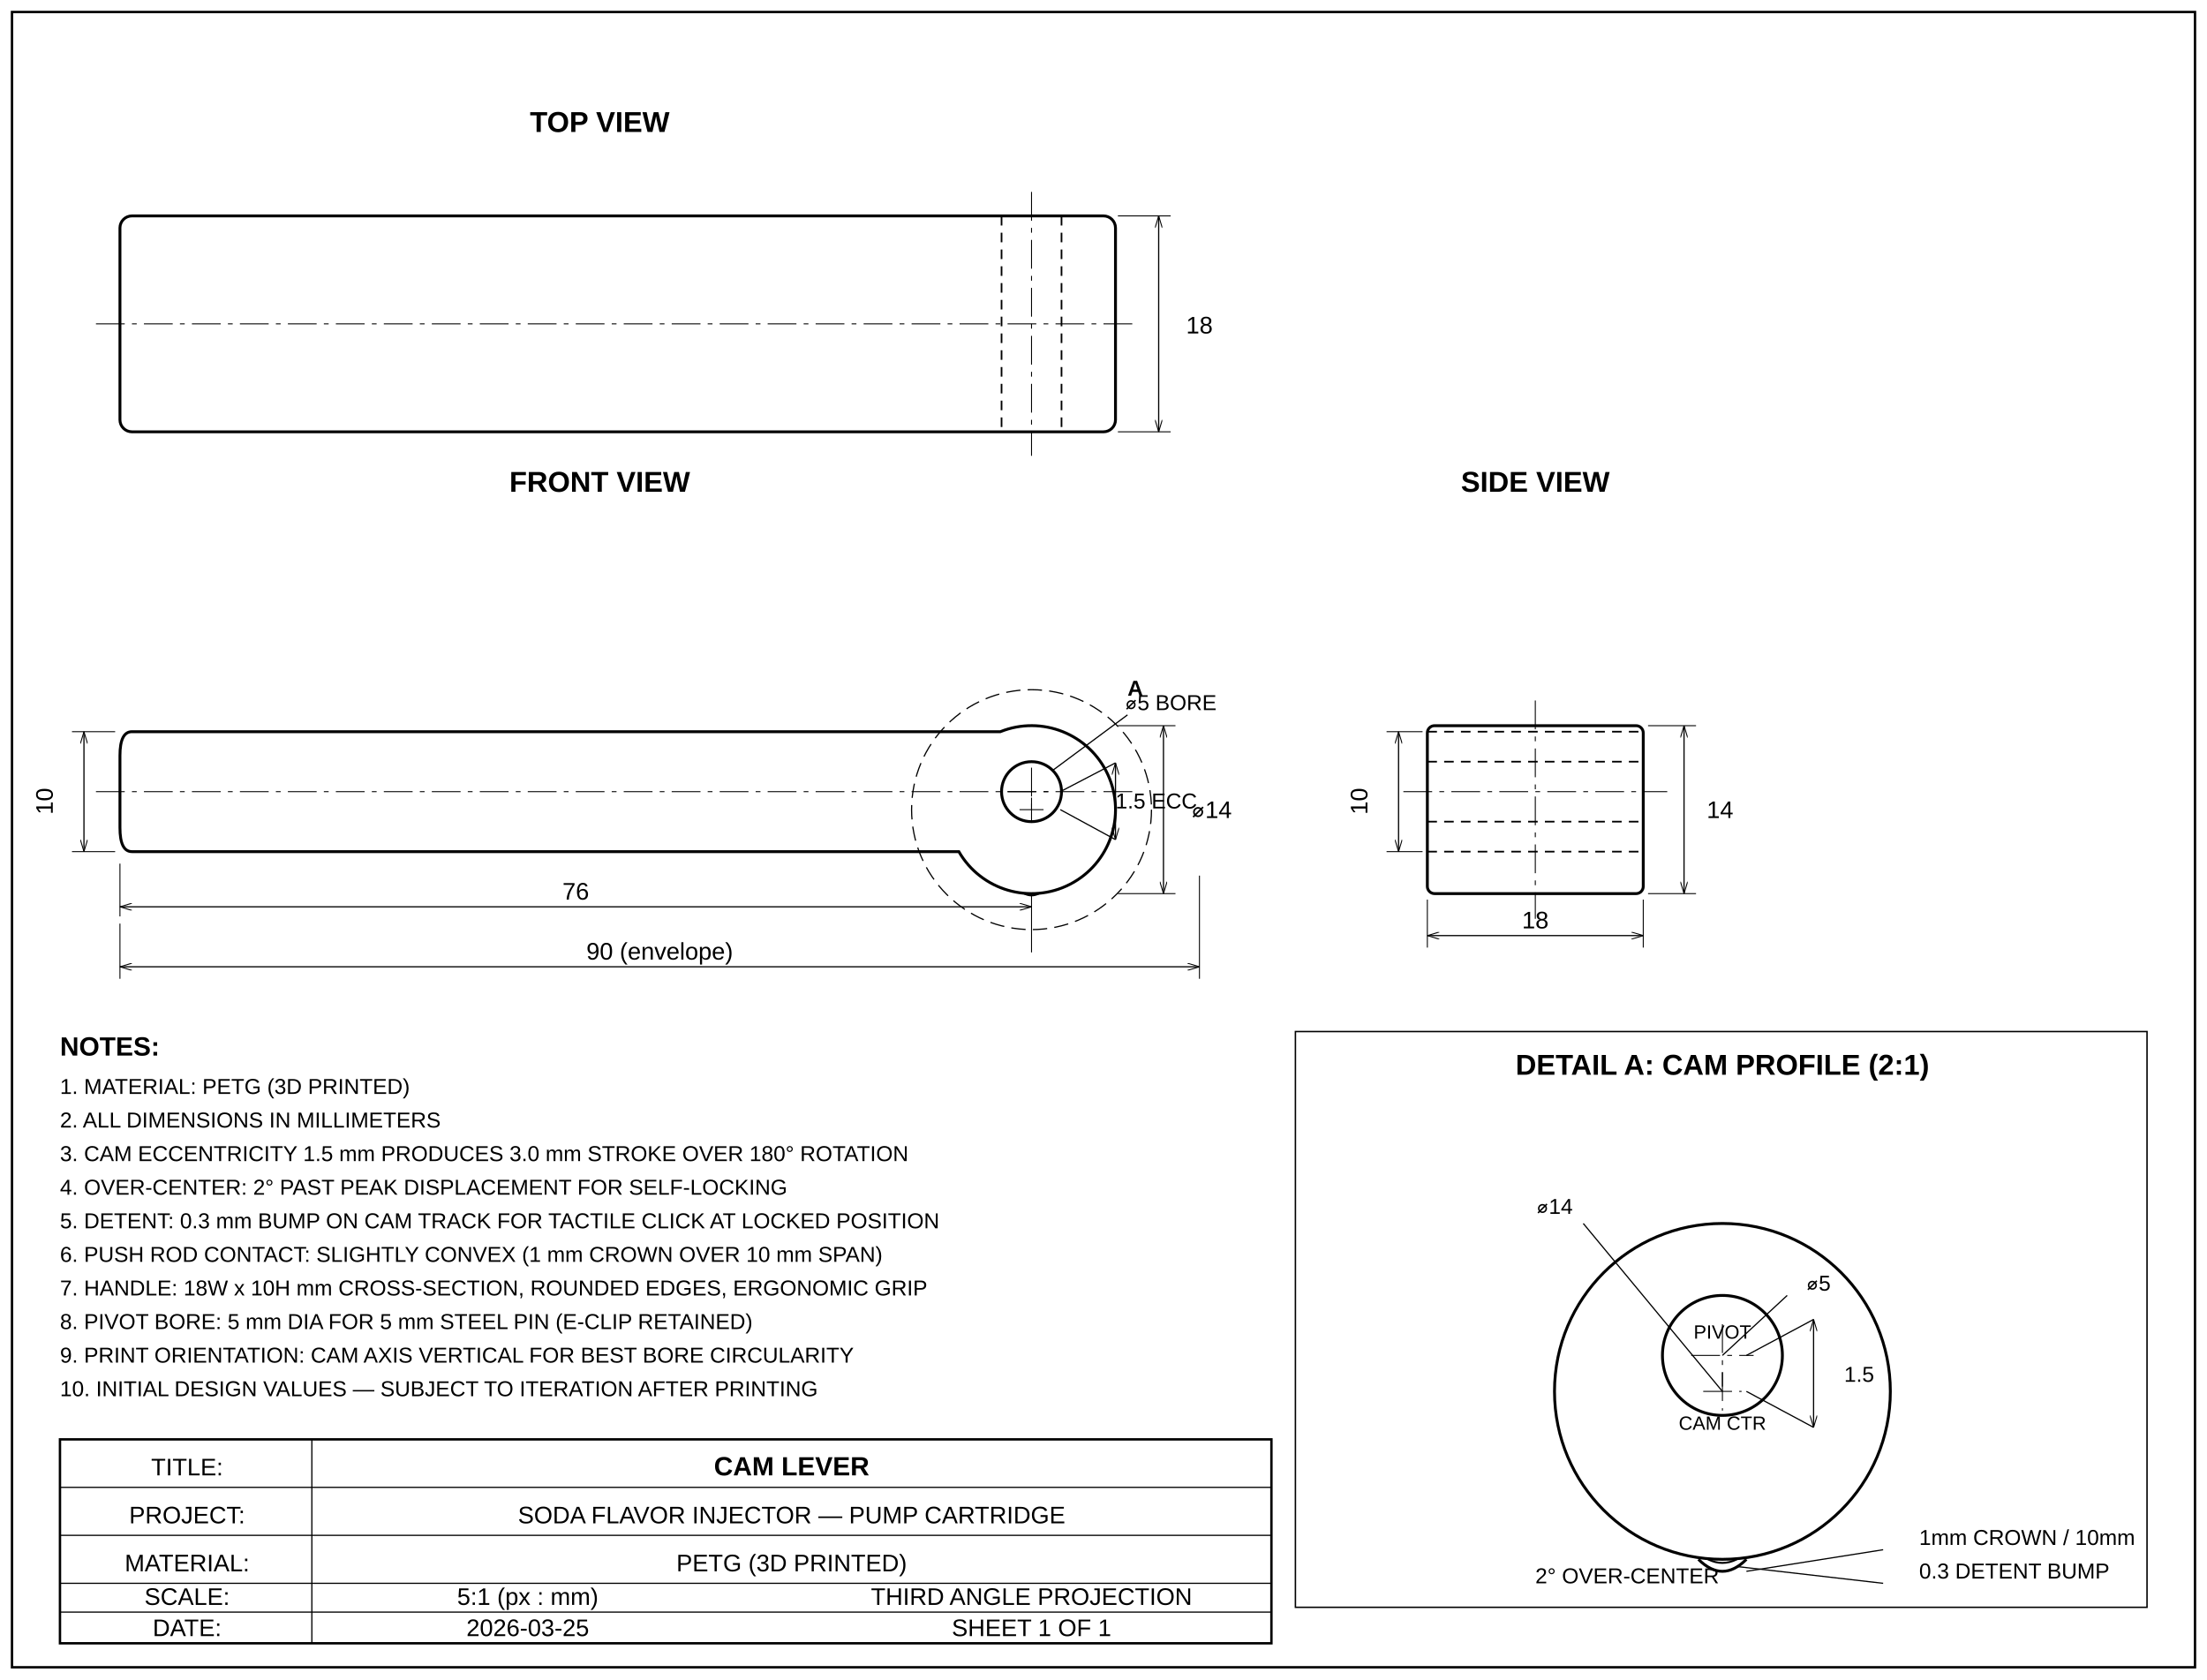
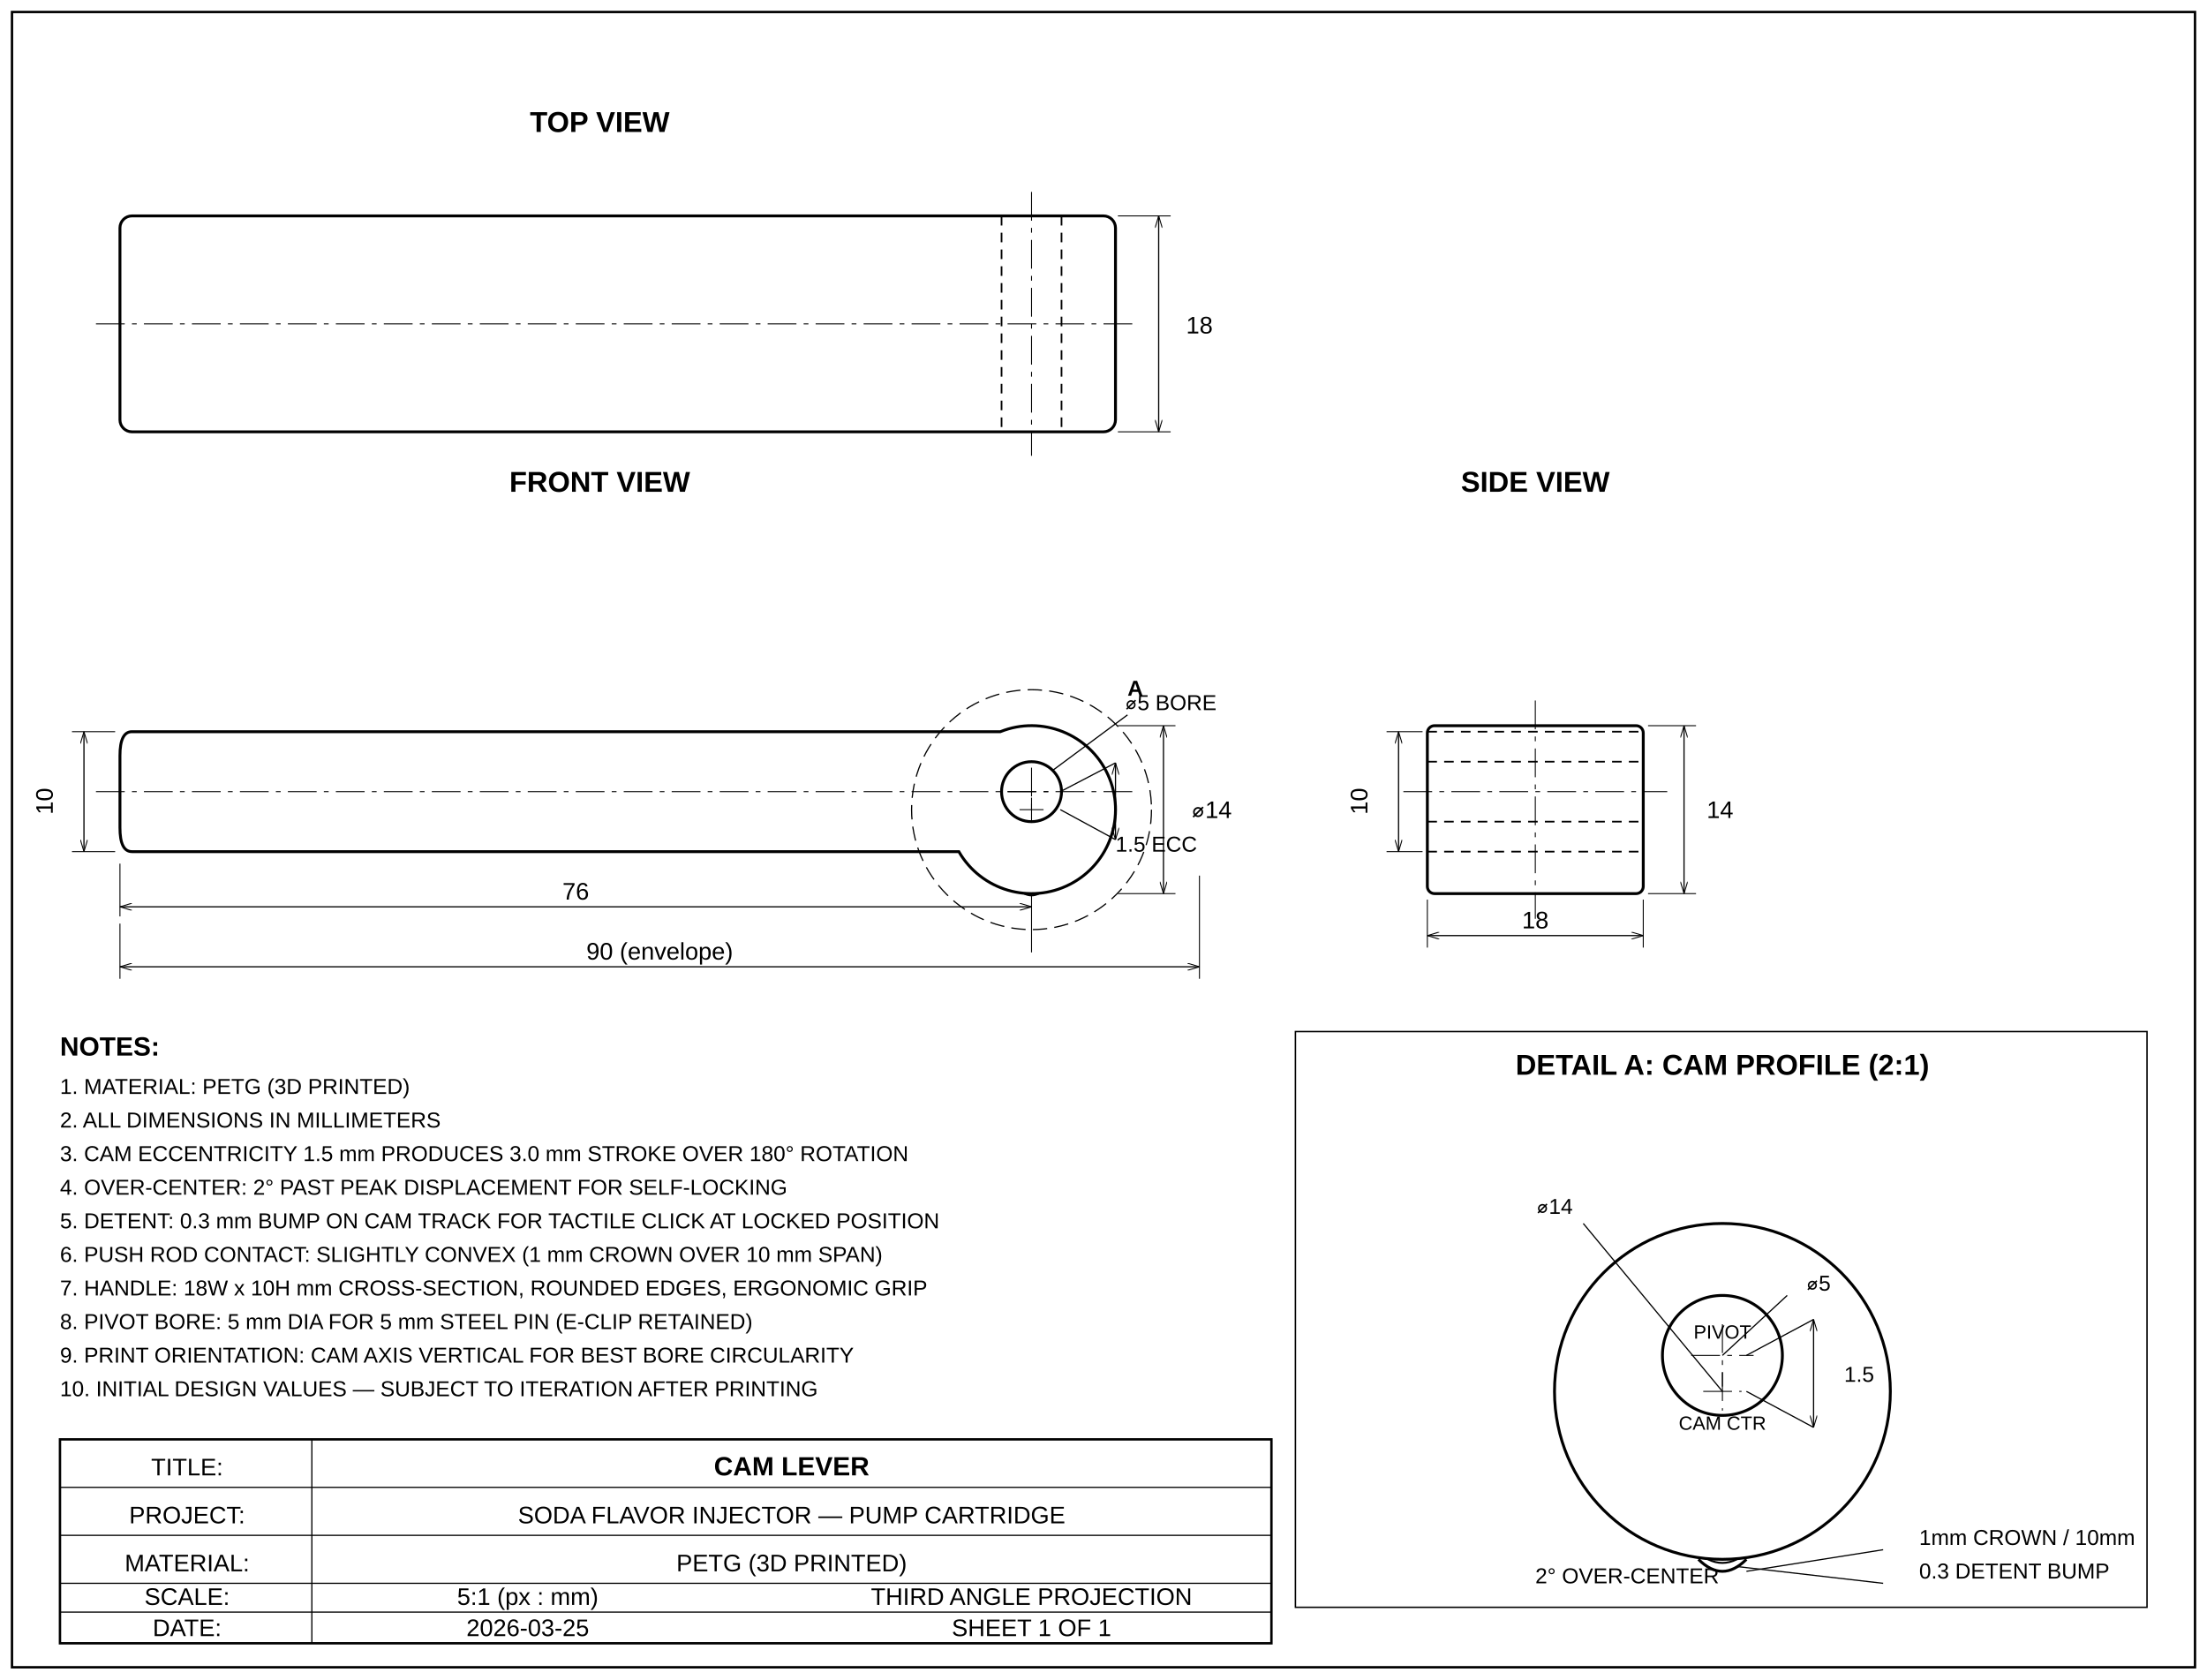
<svg xmlns="http://www.w3.org/2000/svg" viewBox="0 0 920 700" width="920" height="700" font-family="Arial, Helvetica, sans-serif">
  <defs>
    <marker id="arr" viewBox="0 0 10 6" refX="10" refY="3" markerWidth="10" markerHeight="6" orient="auto-start-reverse" fill="none" stroke="#000" stroke-width="0.8">
      <path d="M0,0 L10,3 L0,6" />
    </marker>
    <style>
      .outline { fill: none; stroke: #000; stroke-width: 1.2; }
      .hidden  { fill: none; stroke: #000; stroke-width: 0.7; stroke-dasharray: 4,3; }
      .center  { fill: none; stroke: #000; stroke-width: 0.4; stroke-dasharray: 12,3,2,3; }
      .dim     { fill: none; stroke: #000; stroke-width: 0.5; }
      .ext     { fill: none; stroke: #000; stroke-width: 0.4; }
      .dimtxt  { font-size: 10px; text-anchor: middle; fill: #000; }
      .label   { font-size: 12px; font-weight: bold; text-anchor: middle; fill: #000; }
      .note    { font-size: 9px; fill: #000; }
      .title   { font-size: 11px; font-weight: bold; fill: #000; }
      .titledata { font-size: 10px; fill: #000; }
      .detent  { fill: none; stroke: #000; stroke-width: 0.8; }
      .frame   { fill: none; stroke: #000; stroke-width: 0.6; }
    </style>
  </defs>
  <rect x="5" y="5" width="910" height="690" fill="none" stroke="#000" stroke-width="1" />
  <text x="250" y="205" class="label">FRONT VIEW</text>
  <path class="outline" d="     M 55,305     L 417,305     A 35,35 0 1,1 399.7,355     L 55,355     Q 50,355 50,345     L 50,315     Q 50,305 55,305     Z" />
  <circle cx="430" cy="330" r="12.5" class="outline" />
  <line x1="420" y1="330" x2="440" y2="330" class="center" />
  <line x1="430" y1="320" x2="430" y2="340" class="center" />
  <line x1="425" y1="337.5" x2="435" y2="337.5" class="center" />
  <line x1="430" y1="332.5" x2="430" y2="342.5" class="center" />
  <path class="detent" d="M 427,372.5 Q 430,374 433,372.5" />
  <line x1="40" y1="330" x2="475" y2="330" class="center" />
  <circle cx="430" cy="337.5" r="50" fill="none" stroke="#000" stroke-width="0.5" stroke-dasharray="6,3" />
  <text x="470" y="290" class="note" style="font-weight:bold">A</text>
  <line x1="50" y1="360" x2="50" y2="382" class="ext" />
  <line x1="430" y1="373" x2="430" y2="397" class="ext" />
  <line x1="50" y1="378" x2="430" y2="378" class="dim" marker-start="url(#arr)" marker-end="url(#arr)" />
  <text x="240" y="375" class="dimtxt">76</text>
  <line x1="50" y1="385" x2="50" y2="408" class="ext" />
  <line x1="500" y1="365" x2="500" y2="408" class="ext" />
  <line x1="50" y1="403" x2="500" y2="403" class="dim" marker-start="url(#arr)" marker-end="url(#arr)" />
  <text x="275" y="400" class="dimtxt">90 (envelope)</text>
  <line x1="466" y1="302.5" x2="490" y2="302.5" class="ext" />
  <line x1="466" y1="372.5" x2="490" y2="372.5" class="ext" />
  <line x1="485" y1="302.5" x2="485" y2="372.5" class="dim" marker-start="url(#arr)" marker-end="url(#arr)" />
  <text x="505" y="341" class="dimtxt">⌀14</text>
  <line x1="439" y1="321" x2="470" y2="298" class="dim" />
  <text x="488" y="296" class="dimtxt" style="font-size:9px">⌀5 BORE</text>
  <line x1="48" y1="305" x2="30" y2="305" class="ext" />
  <line x1="48" y1="355" x2="30" y2="355" class="ext" />
  <line x1="35" y1="305" x2="35" y2="355" class="dim" marker-start="url(#arr)" marker-end="url(#arr)" />
  <text x="22" y="334" class="dimtxt" transform="rotate(-90,22,334)">10</text>
  <line x1="442" y1="330" x2="465" y2="318" class="dim" />
  <line x1="442" y1="337.5" x2="465" y2="350" class="dim" />
  <line x1="465" y1="318" x2="465" y2="350" class="dim" marker-start="url(#arr)" marker-end="url(#arr)" />
-   <text x="482" y="337" class="dimtxt" style="font-size:9px">1.5 ECC</text>
+   <text x="482" y="355" class="dimtxt" style="font-size:9px">1.5 ECC</text>
  <text x="250" y="55" class="label">TOP VIEW</text>
  <rect x="50" y="90" width="415" height="90" rx="5" class="outline" />
  <line x1="417.5" y1="90" x2="417.5" y2="180" class="hidden" />
  <line x1="442.5" y1="90" x2="442.5" y2="180" class="hidden" />
  <line x1="40" y1="135" x2="475" y2="135" class="center" />
  <line x1="430" y1="80" x2="430" y2="190" class="center" />
  <line x1="466" y1="90" x2="488" y2="90" class="ext" />
  <line x1="466" y1="180" x2="488" y2="180" class="ext" />
  <line x1="483" y1="90" x2="483" y2="180" class="dim" marker-start="url(#arr)" marker-end="url(#arr)" />
  <text x="500" y="139" class="dimtxt">18</text>
  <text x="640" y="205" class="label">SIDE VIEW</text>
  <rect x="595" y="302.5" width="90" height="70" rx="3" class="outline" />
  <line x1="595" y1="305" x2="685" y2="305" class="hidden" />
  <line x1="595" y1="355" x2="685" y2="355" class="hidden" />
  <line x1="595" y1="317.5" x2="685" y2="317.5" class="hidden" />
  <line x1="595" y1="342.5" x2="685" y2="342.5" class="hidden" />
  <line x1="585" y1="330" x2="695" y2="330" class="center" />
  <line x1="640" y1="292" x2="640" y2="383" class="center" />
  <line x1="595" y1="375" x2="595" y2="395" class="ext" />
  <line x1="685" y1="375" x2="685" y2="395" class="ext" />
  <line x1="595" y1="390" x2="685" y2="390" class="dim" marker-start="url(#arr)" marker-end="url(#arr)" />
  <text x="640" y="387" class="dimtxt">18</text>
  <line x1="687" y1="302.5" x2="707" y2="302.5" class="ext" />
  <line x1="687" y1="372.5" x2="707" y2="372.5" class="ext" />
  <line x1="702" y1="302.5" x2="702" y2="372.5" class="dim" marker-start="url(#arr)" marker-end="url(#arr)" />
  <text x="717" y="341" class="dimtxt">14</text>
  <line x1="593" y1="305" x2="578" y2="305" class="ext" />
  <line x1="593" y1="355" x2="578" y2="355" class="ext" />
  <line x1="583" y1="305" x2="583" y2="355" class="dim" marker-start="url(#arr)" marker-end="url(#arr)" />
  <text x="570" y="334" class="dimtxt" transform="rotate(-90,570,334)">10</text>
  <rect x="540" y="430" width="355" height="240" class="frame" />
  <text x="718" y="448" class="label">DETAIL A: CAM PROFILE (2:1)</text>
  <circle cx="718" cy="580" r="70" class="outline" />
  <circle cx="718" cy="565" r="25" class="outline" />
  <line x1="705" y1="565" x2="731" y2="565" class="center" />
  <line x1="718" y1="552" x2="718" y2="578" class="center" />
  <line x1="710" y1="580" x2="726" y2="580" class="center" />
  <line x1="718" y1="572" x2="718" y2="588" class="center" />
  <path class="detent" d="M 712,650 Q 718,653 724,650" />
  <path class="outline" d="M 708,650 Q 718,660 728,650" stroke-width="0.6" />
  <line x1="728" y1="565" x2="756" y2="550" class="dim" />
  <line x1="728" y1="580" x2="756" y2="595" class="dim" />
  <line x1="756" y1="550" x2="756" y2="595" class="dim" marker-start="url(#arr)" marker-end="url(#arr)" />
  <text x="775" y="576" class="dimtxt" style="font-size:9px">1.5</text>
  <line x1="718" y1="565" x2="745" y2="540" class="dim" />
  <text x="758" y="538" class="dimtxt" style="font-size:9px">⌀5</text>
  <line x1="718" y1="580" x2="660" y2="510" class="dim" />
  <text x="648" y="506" class="dimtxt" style="font-size:9px">⌀14</text>
  <line x1="724" y1="653" x2="785" y2="660" class="dim" />
  <text x="800" y="658" class="note">0.3 DETENT BUMP</text>
  <line x1="728" y1="655" x2="785" y2="646" class="dim" />
  <text x="800" y="644" class="note">1mm CROWN / 10mm</text>
  <text x="718" y="558" class="note" text-anchor="middle" style="font-size:8px">PIVOT</text>
  <text x="718" y="596" class="note" text-anchor="middle" style="font-size:8px">CAM CTR</text>
  <text x="640" y="660" class="note">2° OVER-CENTER</text>
  <text x="25" y="440" class="title">NOTES:</text>
  <text x="25" y="456" class="note">1. MATERIAL: PETG (3D PRINTED)</text>
  <text x="25" y="470" class="note">2. ALL DIMENSIONS IN MILLIMETERS</text>
  <text x="25" y="484" class="note">3. CAM ECCENTRICITY 1.5 mm PRODUCES 3.0 mm STROKE OVER 180° ROTATION</text>
  <text x="25" y="498" class="note">4. OVER-CENTER: 2° PAST PEAK DISPLACEMENT FOR SELF-LOCKING</text>
  <text x="25" y="512" class="note">5. DETENT: 0.3 mm BUMP ON CAM TRACK FOR TACTILE CLICK AT LOCKED POSITION</text>
  <text x="25" y="526" class="note">6. PUSH ROD CONTACT: SLIGHTLY CONVEX (1 mm CROWN OVER 10 mm SPAN)</text>
  <text x="25" y="540" class="note">7. HANDLE: 18W x 10H mm CROSS-SECTION, ROUNDED EDGES, ERGONOMIC GRIP</text>
  <text x="25" y="554" class="note">8. PIVOT BORE: 5 mm DIA FOR 5 mm STEEL PIN (E-CLIP RETAINED)</text>
  <text x="25" y="568" class="note">9. PRINT ORIENTATION: CAM AXIS VERTICAL FOR BEST BORE CIRCULARITY</text>
  <text x="25" y="582" class="note">10. INITIAL DESIGN VALUES — SUBJECT TO ITERATION AFTER PRINTING</text>
  <rect x="25" y="600" width="505" height="85" fill="none" stroke="#000" stroke-width="1" />
  <line x1="25" y1="620" x2="530" y2="620" stroke="#000" stroke-width="0.5" />
  <line x1="25" y1="640" x2="530" y2="640" stroke="#000" stroke-width="0.5" />
  <line x1="25" y1="660" x2="530" y2="660" stroke="#000" stroke-width="0.5" />
  <line x1="25" y1="672" x2="530" y2="672" stroke="#000" stroke-width="0.5" />
  <line x1="130" y1="600" x2="130" y2="685" stroke="#000" stroke-width="0.5" />
  <text x="78" y="615" class="titledata" text-anchor="middle">TITLE:</text>
  <text x="330" y="615" class="title" text-anchor="middle">CAM LEVER</text>
  <text x="78" y="635" class="titledata" text-anchor="middle">PROJECT:</text>
  <text x="330" y="635" class="titledata" text-anchor="middle">SODA FLAVOR INJECTOR — PUMP CARTRIDGE</text>
  <text x="78" y="655" class="titledata" text-anchor="middle">MATERIAL:</text>
  <text x="330" y="655" class="titledata" text-anchor="middle">PETG (3D PRINTED)</text>
  <text x="78" y="669" class="titledata" text-anchor="middle">SCALE:</text>
  <text x="220" y="669" class="titledata" text-anchor="middle">5:1 (px : mm)</text>
  <text x="430" y="669" class="titledata" text-anchor="middle">THIRD ANGLE PROJECTION</text>
  <text x="78" y="682" class="titledata" text-anchor="middle">DATE:</text>
  <text x="220" y="682" class="titledata" text-anchor="middle">2026-03-25</text>
  <text x="430" y="682" class="titledata" text-anchor="middle">SHEET 1 OF 1</text>
</svg>
